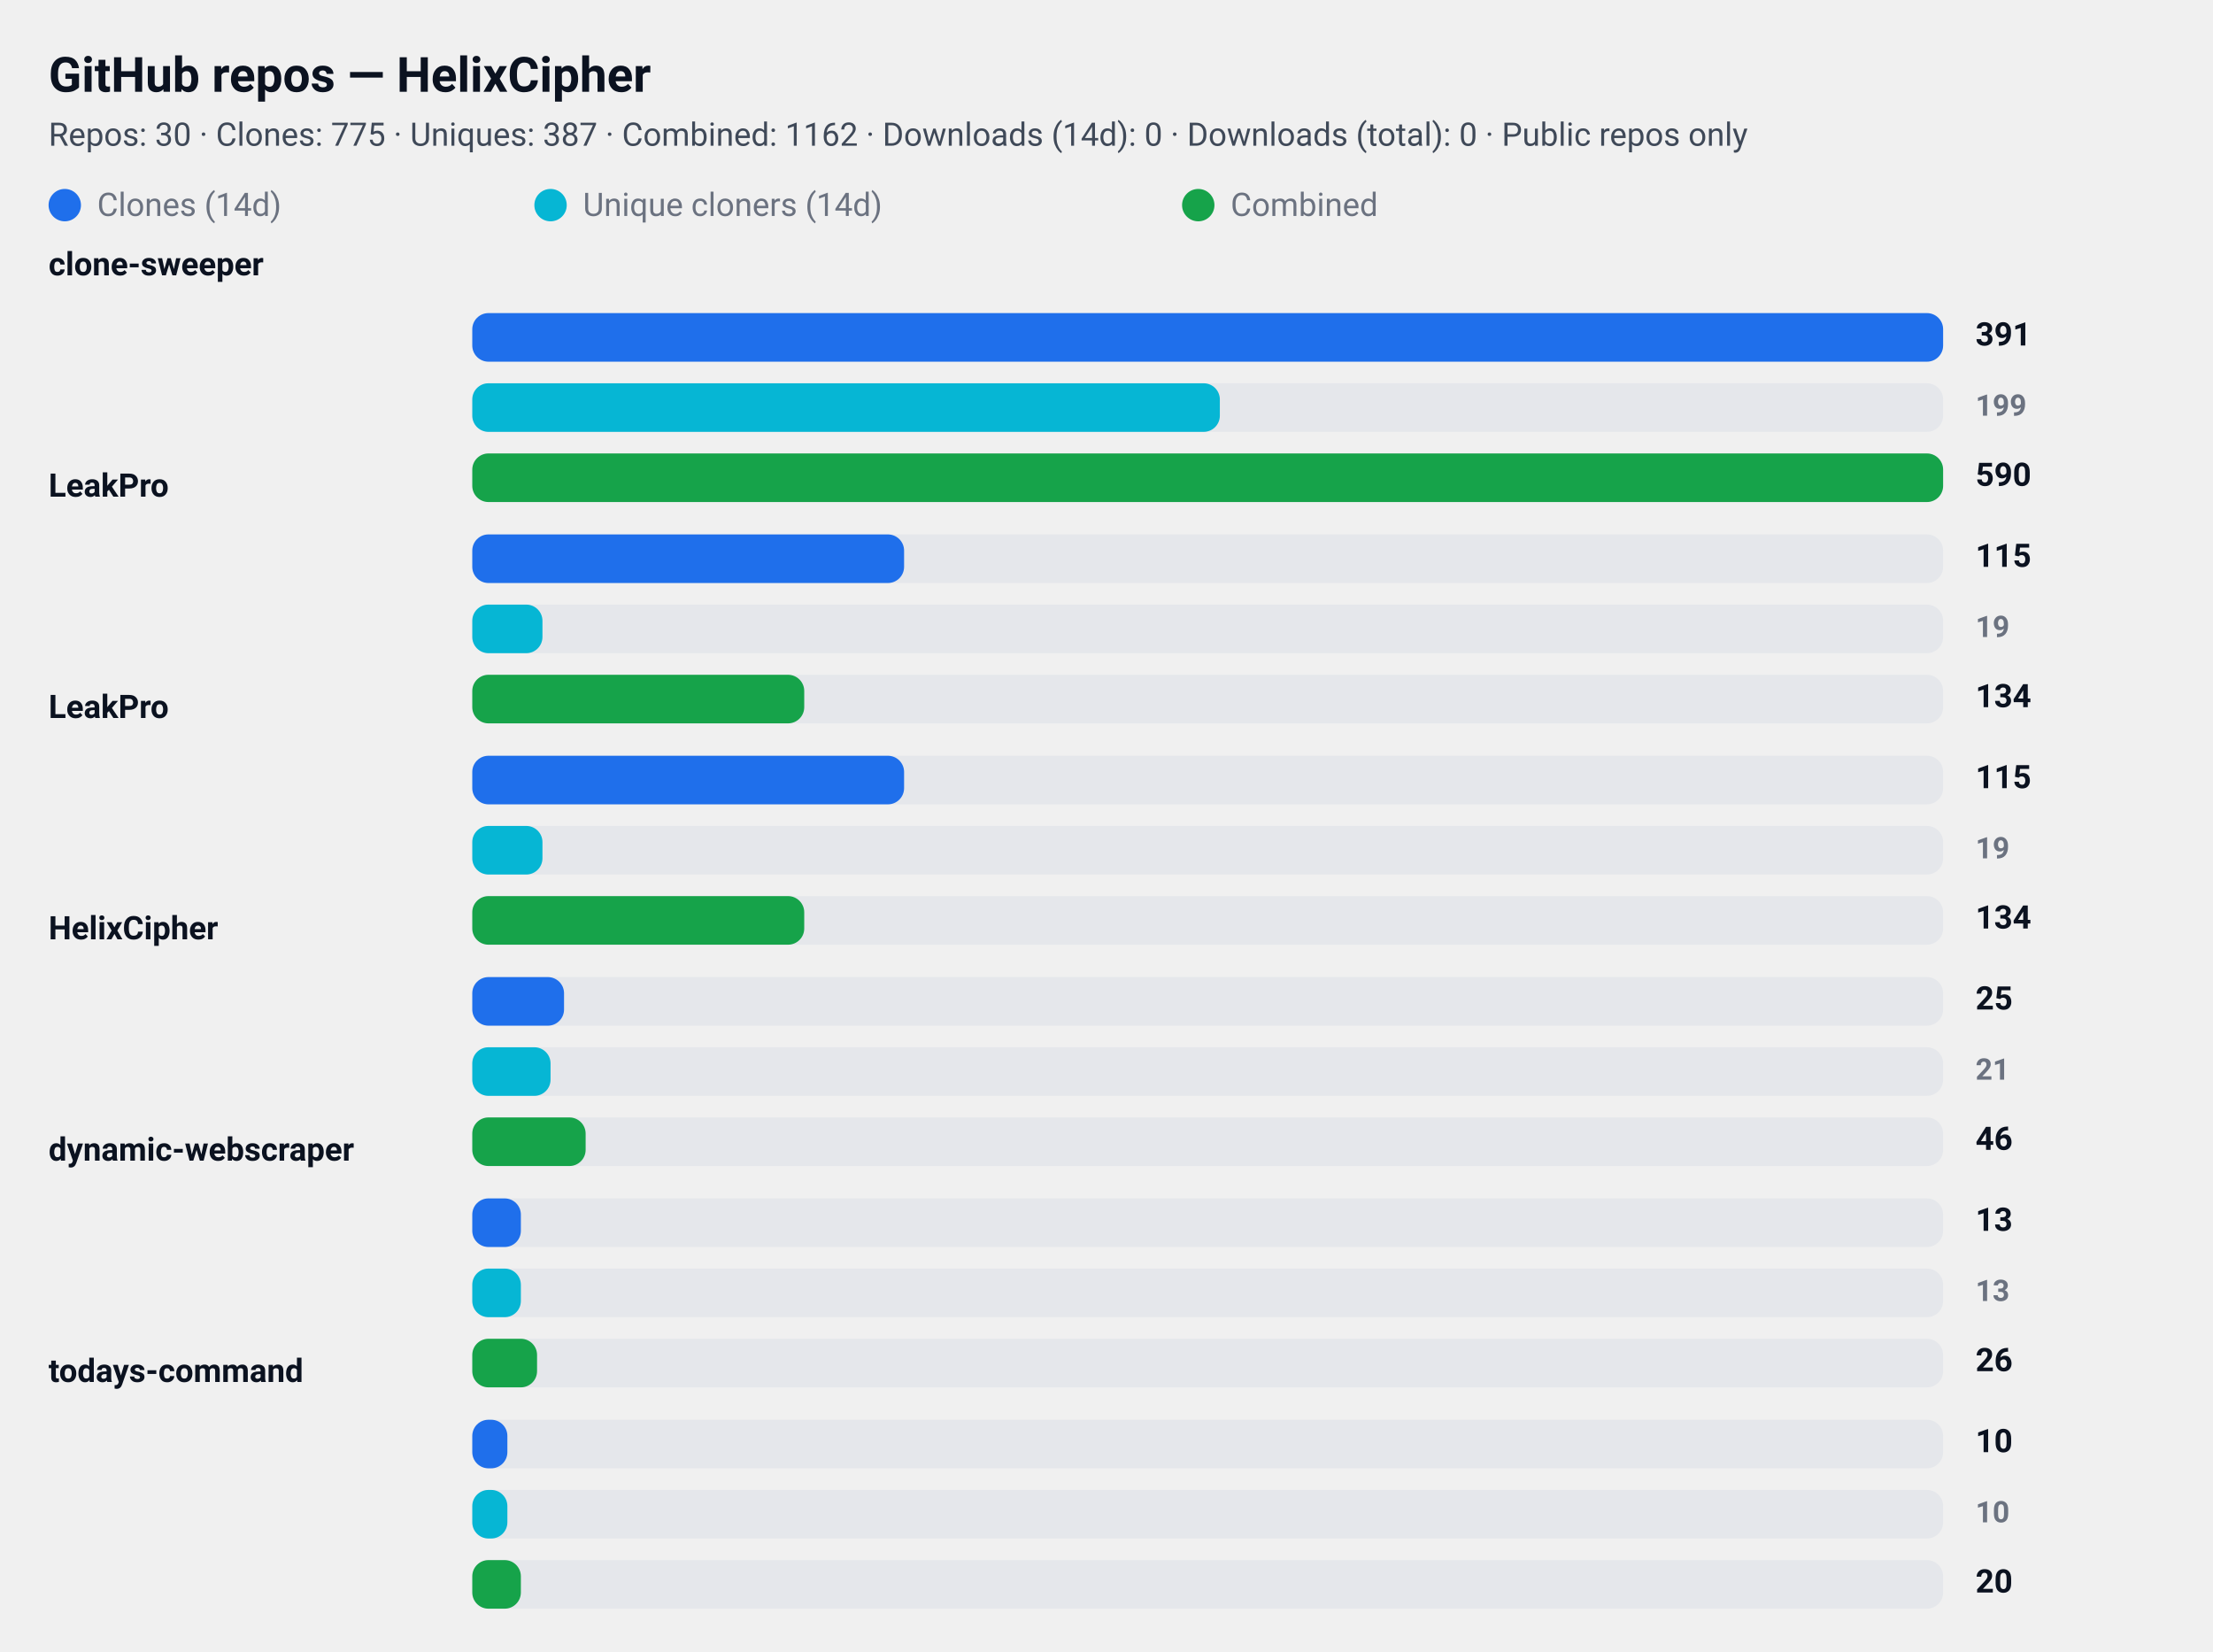
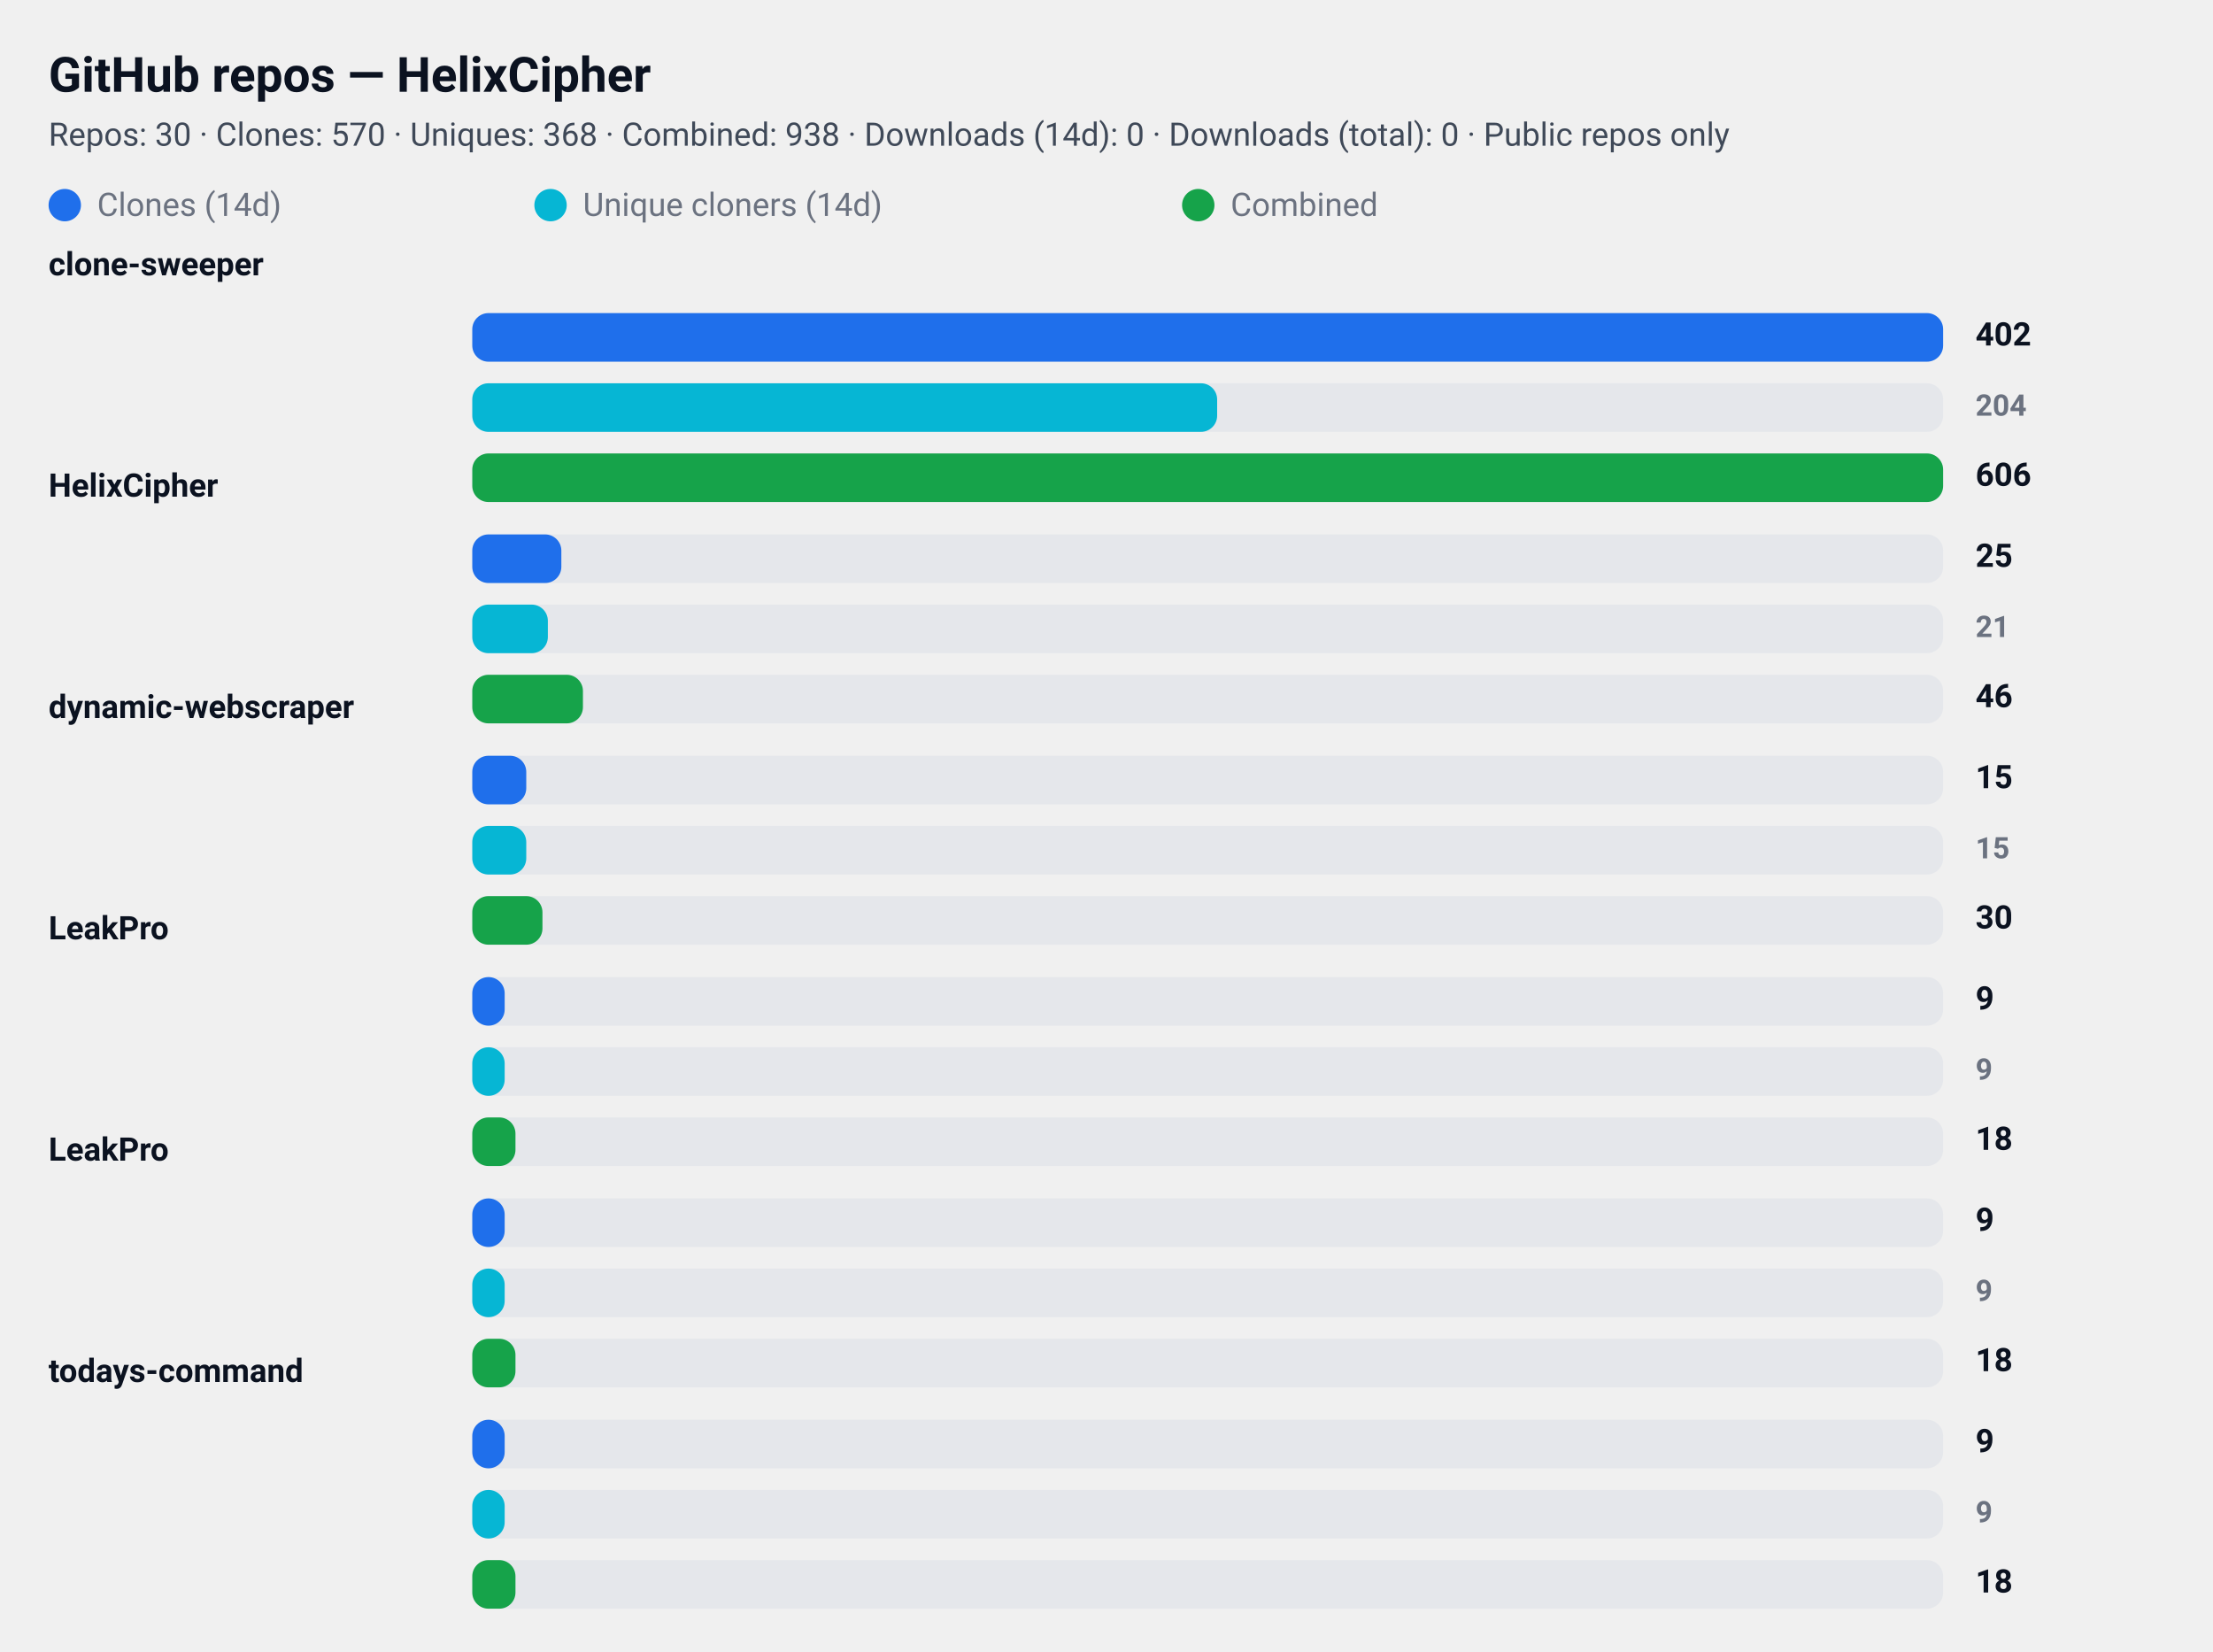
<svg xmlns="http://www.w3.org/2000/svg" width="820" height="612" viewBox="0 0 820 612" role="img" aria-label="GitHub repository clone statistics">
  <style>
  .card  { font-family: "Segoe UI", Roboto, "Helvetica Neue", Arial, sans-serif; }
  .title { font-weight: 700; font-size: 18px; fill: #0b1220; }
  .meta  { font-weight: 400; font-size: 12px; fill: #374151; opacity: 0.95; }
  .label { font-weight: 600; font-size: 12px; fill: #0b1220; }
  .count { font-weight: 700; font-size: 12px; fill: #0b1220; text-anchor: start; }
  .count-small { font-weight: 600; font-size: 11px; fill:#6b7280; text-anchor: start; }
  .muted { font-size:12px; fill:#6b7280; }

  .bar-clone { fill: #1f6feb; rx:6; }
  .bar-uniq  { fill: #06b6d4; rx:6; }
  .bar-comb  { fill: #16a34a; rx:6; }

  .bar-bg { fill: #e5e7eb; rx:6; }
  @media (prefers-color-scheme: dark) {
    .title, .meta, .label, .count, .count-small, .muted { fill: #ffffff; }
    .meta, .count-small { opacity: 0.9; }
  }
</style>
  <rect x="0" y="0" width="820" height="612" rx="12" fill="transparent" />
  <text x="18" y="34" class="title card">GitHub repos — HelixCipher</text>
-   <text x="18" y="54" class="meta card">Repos: 30 · Clones: 775 · Uniques: 387 · Combined: 1162 · Downloads (14d): 0 · Downloads (total): 0 · Public repos only</text>
+   <text x="18" y="54" class="meta card">Repos: 30 · Clones: 570 · Uniques: 368 · Combined: 938 · Downloads (14d): 0 · Downloads (total): 0 · Public repos only</text>
  <g id="legend">
    <rect x="18" y="70" width="12" height="12" class="bar-clone" />
    <text x="36" y="80" class="muted card">Clones (14d)</text>
    <rect x="198" y="70" width="12" height="12" class="bar-uniq" />
    <text x="216" y="80" class="muted card">Unique cloners (14d)</text>
    <rect x="438" y="70" width="12" height="12" class="bar-comb" />
    <text x="456" y="80" class="muted card">Combined</text>
  </g>
  <text x="18" y="102" class="label card">clone-sweeper</text>
  <rect x="175" y="116" width="545" height="18" class="bar-bg" />
  <rect x="175" y="116" width="545" height="18" class="bar-clone" />
-   <text x="732" y="128" class="count card">391</text>
+   <text x="732" y="128" class="count card">402</text>
  <rect x="175" y="142" width="545" height="18" class="bar-bg" />
-   <rect x="175" y="142" width="277" height="18" class="bar-uniq" />
-   <text x="732" y="154" class="count-small card">199</text>
+   <rect x="175" y="142" width="276" height="18" class="bar-uniq" />
+   <text x="732" y="154" class="count-small card">204</text>
  <rect x="175" y="168" width="545" height="18" class="bar-bg" />
  <rect x="175" y="168" width="545" height="18" class="bar-comb" />
-   <text x="732" y="180" class="count card">590</text>
-   <text x="18" y="184" class="label card">LeakPro</text>
+   <text x="732" y="180" class="count card">606</text>
+   <text x="18" y="184" class="label card">HelixCipher</text>
  <rect x="175" y="198" width="545" height="18" class="bar-bg" />
-   <rect x="175" y="198" width="160" height="18" class="bar-clone" />
-   <text x="732" y="210" class="count card">115</text>
+   <rect x="175" y="198" width="33" height="18" class="bar-clone" />
+   <text x="732" y="210" class="count card">25</text>
  <rect x="175" y="224" width="545" height="18" class="bar-bg" />
-   <rect x="175" y="224" width="26" height="18" class="bar-uniq" />
-   <text x="732" y="236" class="count-small card">19</text>
+   <rect x="175" y="224" width="28" height="18" class="bar-uniq" />
+   <text x="732" y="236" class="count-small card">21</text>
  <rect x="175" y="250" width="545" height="18" class="bar-bg" />
-   <rect x="175" y="250" width="123" height="18" class="bar-comb" />
-   <text x="732" y="262" class="count card">134</text>
-   <text x="18" y="266" class="label card">LeakPro</text>
+   <rect x="175" y="250" width="41" height="18" class="bar-comb" />
+   <text x="732" y="262" class="count card">46</text>
+   <text x="18" y="266" class="label card">dynamic-webscraper</text>
  <rect x="175" y="280" width="545" height="18" class="bar-bg" />
-   <rect x="175" y="280" width="160" height="18" class="bar-clone" />
-   <text x="732" y="292" class="count card">115</text>
+   <rect x="175" y="280" width="20" height="18" class="bar-clone" />
+   <text x="732" y="292" class="count card">15</text>
  <rect x="175" y="306" width="545" height="18" class="bar-bg" />
-   <rect x="175" y="306" width="26" height="18" class="bar-uniq" />
-   <text x="732" y="318" class="count-small card">19</text>
+   <rect x="175" y="306" width="20" height="18" class="bar-uniq" />
+   <text x="732" y="318" class="count-small card">15</text>
  <rect x="175" y="332" width="545" height="18" class="bar-bg" />
-   <rect x="175" y="332" width="123" height="18" class="bar-comb" />
-   <text x="732" y="344" class="count card">134</text>
-   <text x="18" y="348" class="label card">HelixCipher</text>
+   <rect x="175" y="332" width="26" height="18" class="bar-comb" />
+   <text x="732" y="344" class="count card">30</text>
+   <text x="18" y="348" class="label card">LeakPro</text>
  <rect x="175" y="362" width="545" height="18" class="bar-bg" />
-   <rect x="175" y="362" width="34" height="18" class="bar-clone" />
-   <text x="732" y="374" class="count card">25</text>
+   <rect x="175" y="362" width="12" height="18" class="bar-clone" />
+   <text x="732" y="374" class="count card">9</text>
  <rect x="175" y="388" width="545" height="18" class="bar-bg" />
-   <rect x="175" y="388" width="29" height="18" class="bar-uniq" />
-   <text x="732" y="400" class="count-small card">21</text>
+   <rect x="175" y="388" width="12" height="18" class="bar-uniq" />
+   <text x="732" y="400" class="count-small card">9</text>
  <rect x="175" y="414" width="545" height="18" class="bar-bg" />
-   <rect x="175" y="414" width="42" height="18" class="bar-comb" />
-   <text x="732" y="426" class="count card">46</text>
-   <text x="18" y="430" class="label card">dynamic-webscraper</text>
+   <rect x="175" y="414" width="16" height="18" class="bar-comb" />
+   <text x="732" y="426" class="count card">18</text>
+   <text x="18" y="430" class="label card">LeakPro</text>
  <rect x="175" y="444" width="545" height="18" class="bar-bg" />
-   <rect x="175" y="444" width="18" height="18" class="bar-clone" />
-   <text x="732" y="456" class="count card">13</text>
+   <rect x="175" y="444" width="12" height="18" class="bar-clone" />
+   <text x="732" y="456" class="count card">9</text>
  <rect x="175" y="470" width="545" height="18" class="bar-bg" />
-   <rect x="175" y="470" width="18" height="18" class="bar-uniq" />
-   <text x="732" y="482" class="count-small card">13</text>
+   <rect x="175" y="470" width="12" height="18" class="bar-uniq" />
+   <text x="732" y="482" class="count-small card">9</text>
  <rect x="175" y="496" width="545" height="18" class="bar-bg" />
-   <rect x="175" y="496" width="24" height="18" class="bar-comb" />
-   <text x="732" y="508" class="count card">26</text>
+   <rect x="175" y="496" width="16" height="18" class="bar-comb" />
+   <text x="732" y="508" class="count card">18</text>
  <text x="18" y="512" class="label card">todays-command</text>
  <rect x="175" y="526" width="545" height="18" class="bar-bg" />
-   <rect x="175" y="526" width="13" height="18" class="bar-clone" />
-   <text x="732" y="538" class="count card">10</text>
+   <rect x="175" y="526" width="12" height="18" class="bar-clone" />
+   <text x="732" y="538" class="count card">9</text>
  <rect x="175" y="552" width="545" height="18" class="bar-bg" />
-   <rect x="175" y="552" width="13" height="18" class="bar-uniq" />
-   <text x="732" y="564" class="count-small card">10</text>
+   <rect x="175" y="552" width="12" height="18" class="bar-uniq" />
+   <text x="732" y="564" class="count-small card">9</text>
  <rect x="175" y="578" width="545" height="18" class="bar-bg" />
-   <rect x="175" y="578" width="18" height="18" class="bar-comb" />
-   <text x="732" y="590" class="count card">20</text>
+   <rect x="175" y="578" width="16" height="18" class="bar-comb" />
+   <text x="732" y="590" class="count card">18</text>
</svg>
